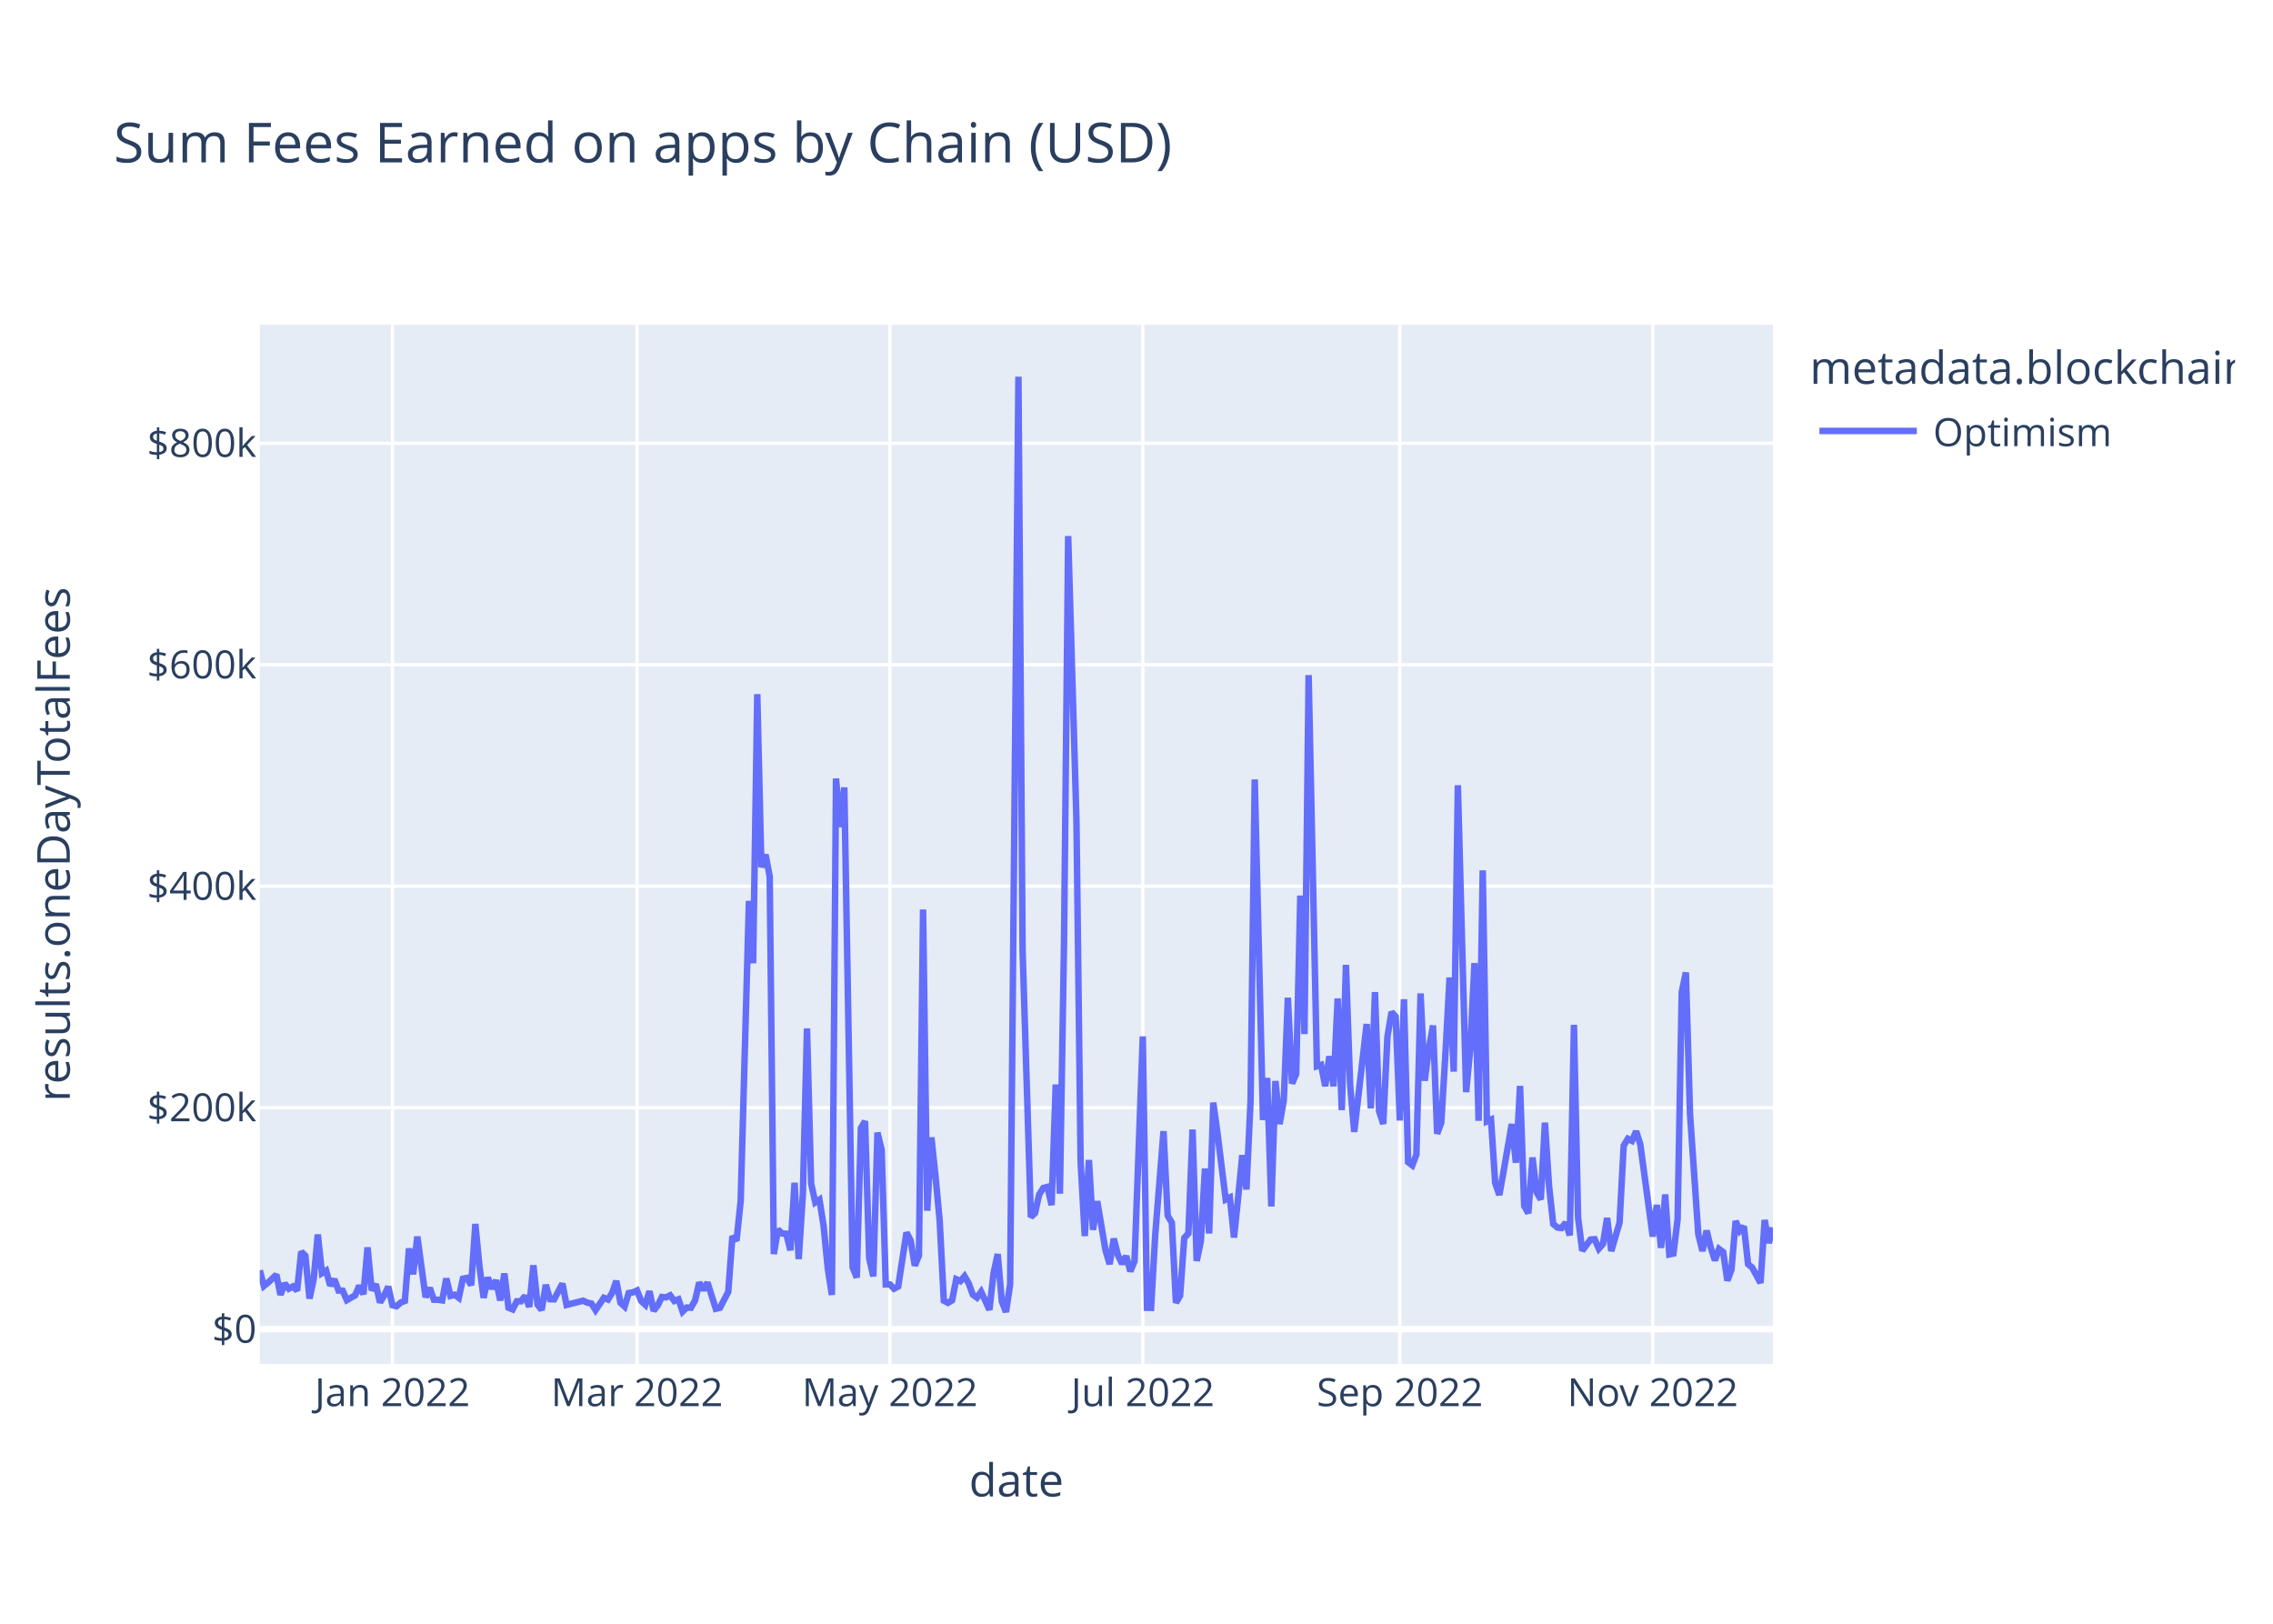
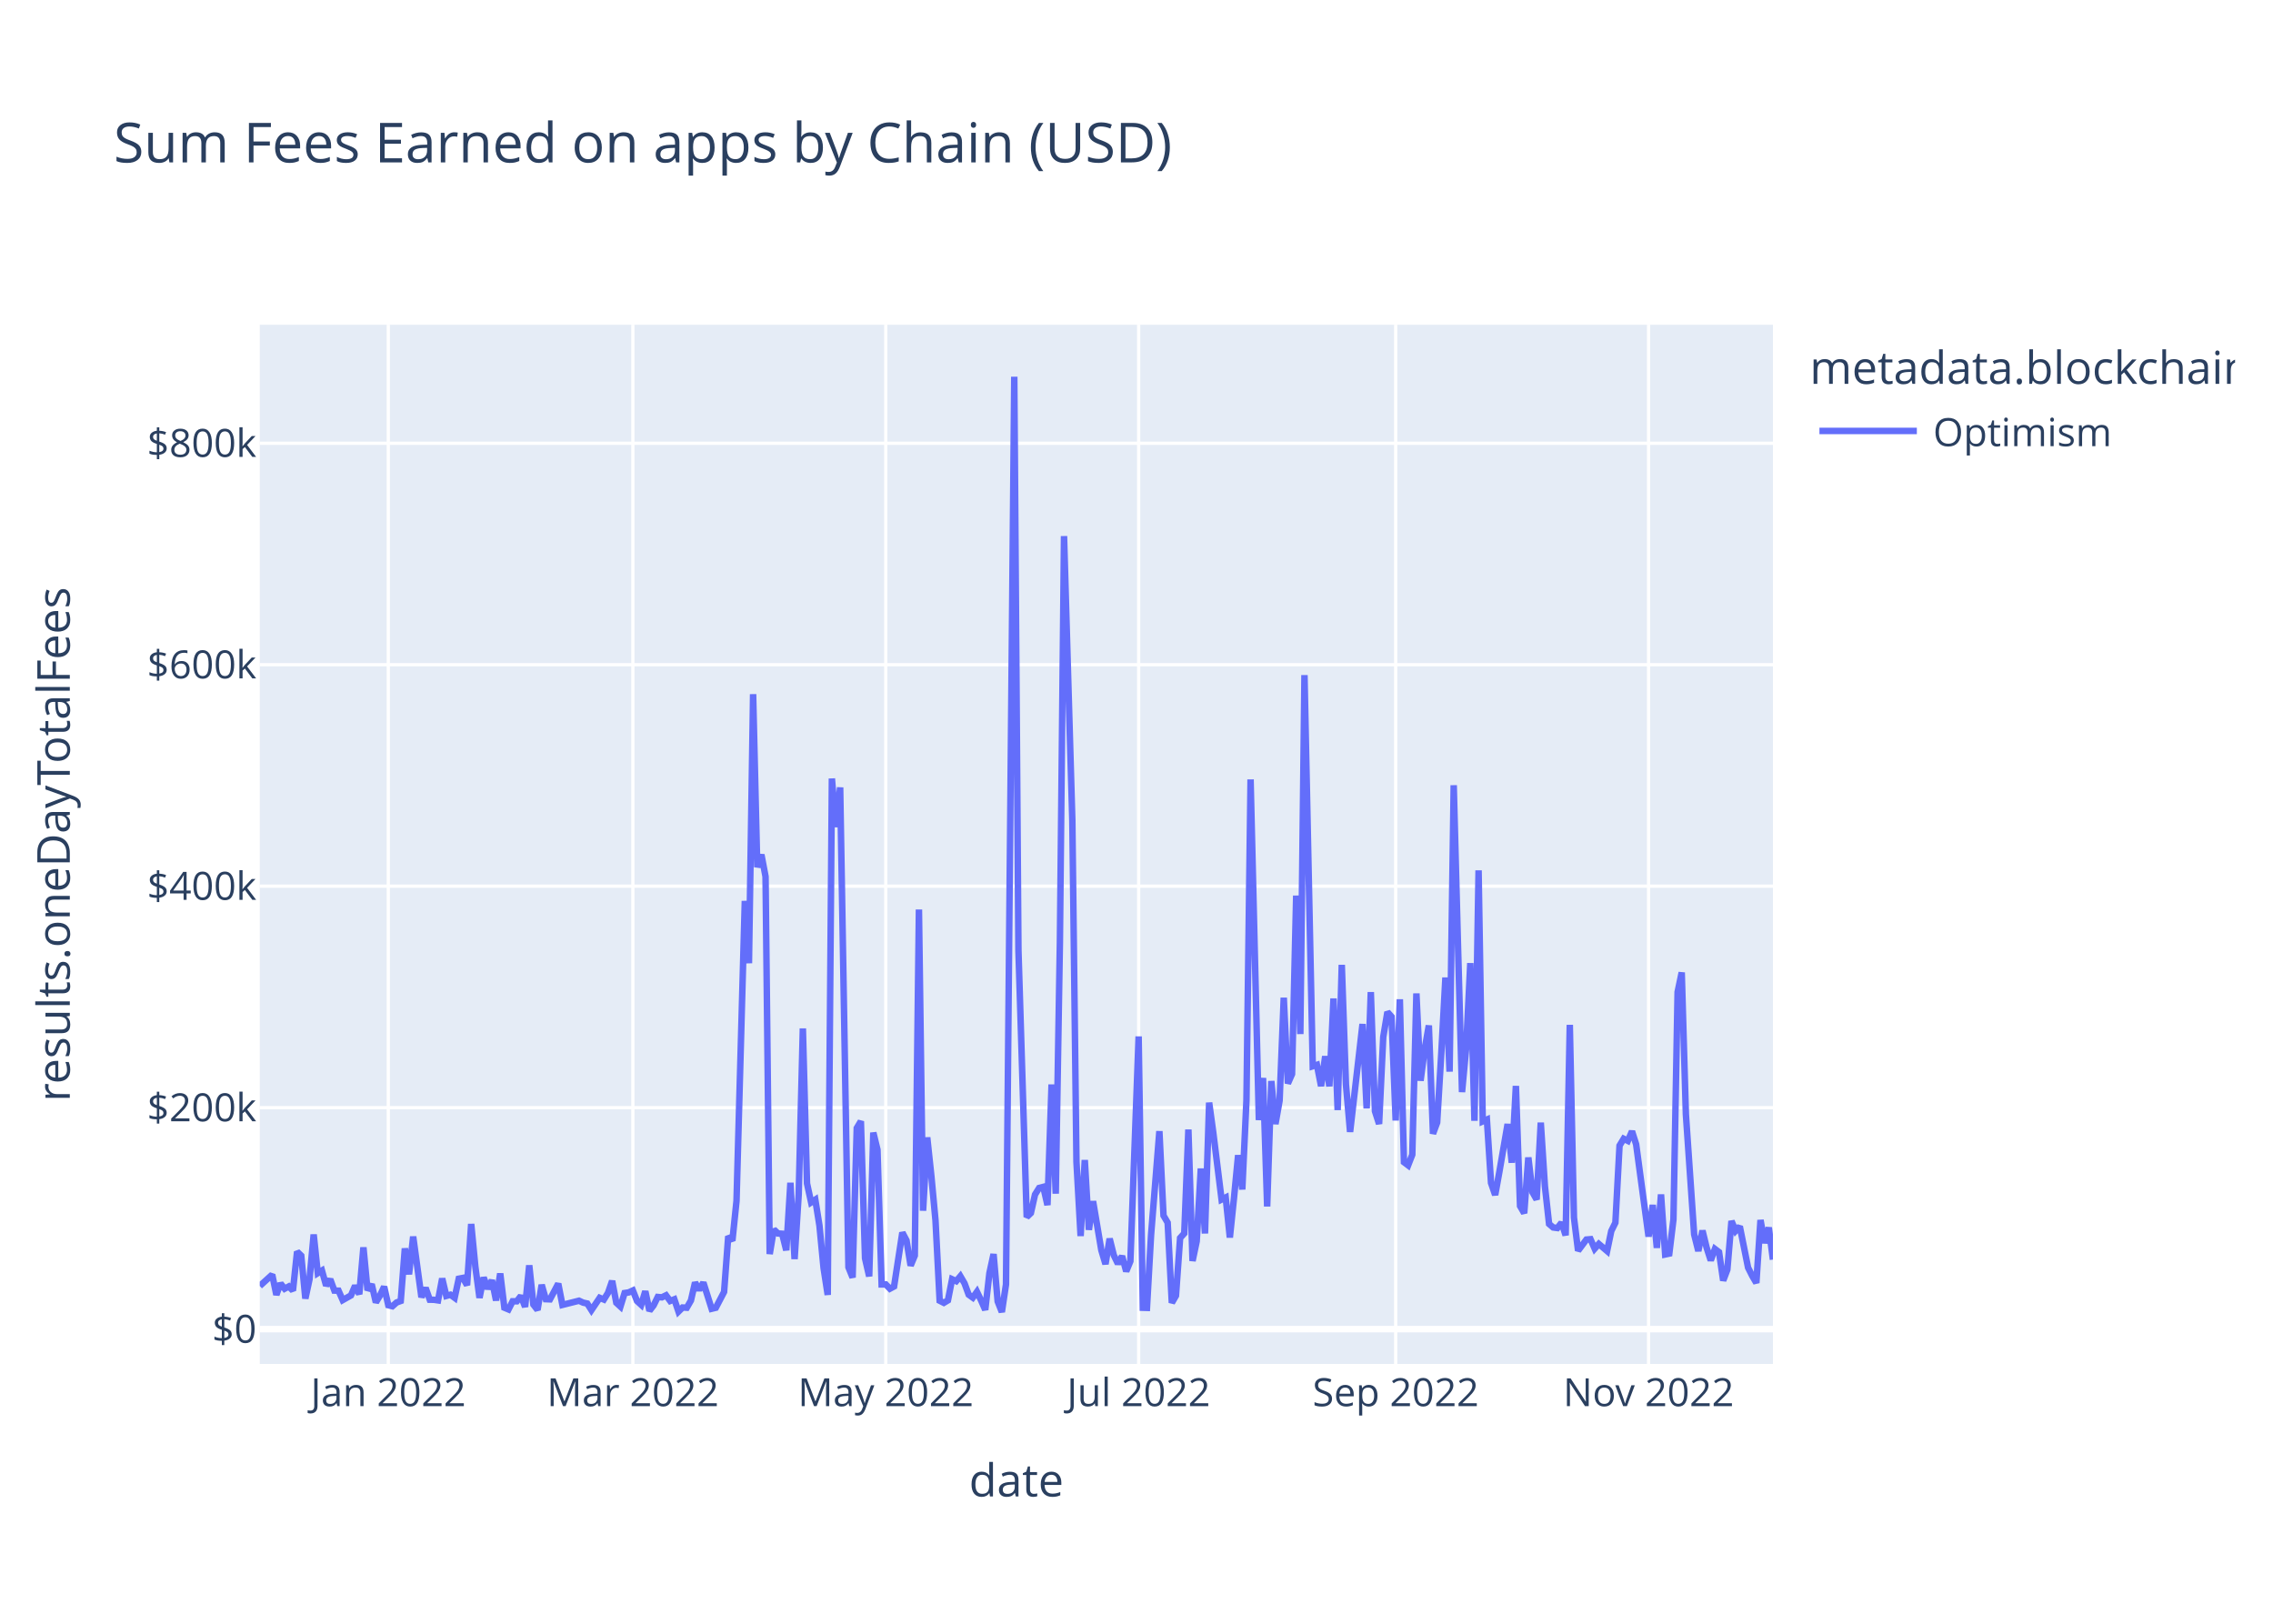
<svg xmlns="http://www.w3.org/2000/svg" class="main-svg" width="700" height="500" style="" viewBox="0 0 700 500">
  <rect x="0" y="0" width="700" height="500" style="fill: rgb(255, 255, 255); fill-opacity: 1;" />
-   <defs id="defs-60d444">
+   <defs id="defs-d4d07a">
    <g class="clips">
-       <clipPath id="clip60d444xyplot" class="plotclip">
+       <clipPath id="clipd4d07axyplot" class="plotclip">
        <rect width="466" height="320" />
      </clipPath>
-       <clipPath class="axesclip" id="clip60d444x">
+       <clipPath class="axesclip" id="clipd4d07ax">
        <rect x="80" y="0" width="466" height="500" />
      </clipPath>
-       <clipPath class="axesclip" id="clip60d444y">
+       <clipPath class="axesclip" id="clipd4d07ay">
        <rect x="0" y="100" width="700" height="320" />
      </clipPath>
-       <clipPath class="axesclip" id="clip60d444xy">
+       <clipPath class="axesclip" id="clipd4d07axy">
        <rect x="80" y="100" width="466" height="320" />
      </clipPath>
    </g>
    <g class="gradients" />
    <g class="patterns" />
  </defs>
  <g class="bglayer">
    <rect class="bg" x="80" y="100" width="466" height="320" style="fill: rgb(229, 236, 246); fill-opacity: 1; stroke-width: 0;" />
  </g>
  <g class="layer-below">
    <g class="imagelayer" />
    <g class="shapelayer" />
  </g>
  <g class="cartesianlayer">
    <g class="subplot xy">
      <g class="layer-subplot">
        <g class="shapelayer" />
        <g class="imagelayer" />
      </g>
      <g class="minor-gridlayer">
        <g class="x" />
        <g class="y" />
      </g>
      <g class="gridlayer">
        <g class="x">
-           <path class="xgrid crisp" transform="translate(120.85,0)" d="M0,100v320" style="stroke: rgb(255, 255, 255); stroke-opacity: 1; stroke-width: 1px;" />
-           <path class="xgrid crisp" transform="translate(196.18,0)" d="M0,100v320" style="stroke: rgb(255, 255, 255); stroke-opacity: 1; stroke-width: 1px;" />
-           <path class="xgrid crisp" transform="translate(274.06,0)" d="M0,100v320" style="stroke: rgb(255, 255, 255); stroke-opacity: 1; stroke-width: 1px;" />
-           <path class="xgrid crisp" transform="translate(351.94,0)" d="M0,100v320" style="stroke: rgb(255, 255, 255); stroke-opacity: 1; stroke-width: 1px;" />
-           <path class="xgrid crisp" transform="translate(431.1,0)" d="M0,100v320" style="stroke: rgb(255, 255, 255); stroke-opacity: 1; stroke-width: 1px;" />
-           <path class="xgrid crisp" transform="translate(508.98,0)" d="M0,100v320" style="stroke: rgb(255, 255, 255); stroke-opacity: 1; stroke-width: 1px;" />
+           <path class="xgrid crisp" transform="translate(119.58,0)" d="M0,100v320" style="stroke: rgb(255, 255, 255); stroke-opacity: 1; stroke-width: 1px;" />
+           <path class="xgrid crisp" transform="translate(194.9,0)" d="M0,100v320" style="stroke: rgb(255, 255, 255); stroke-opacity: 1; stroke-width: 1px;" />
+           <path class="xgrid crisp" transform="translate(272.78,0)" d="M0,100v320" style="stroke: rgb(255, 255, 255); stroke-opacity: 1; stroke-width: 1px;" />
+           <path class="xgrid crisp" transform="translate(350.66,0)" d="M0,100v320" style="stroke: rgb(255, 255, 255); stroke-opacity: 1; stroke-width: 1px;" />
+           <path class="xgrid crisp" transform="translate(429.82,0)" d="M0,100v320" style="stroke: rgb(255, 255, 255); stroke-opacity: 1; stroke-width: 1px;" />
+           <path class="xgrid crisp" transform="translate(507.7,0)" d="M0,100v320" style="stroke: rgb(255, 255, 255); stroke-opacity: 1; stroke-width: 1px;" />
        </g>
        <g class="y">
          <path class="ygrid crisp" transform="translate(0,341.08)" d="M80,0h466" style="stroke: rgb(255, 255, 255); stroke-opacity: 1; stroke-width: 1px;" />
          <path class="ygrid crisp" transform="translate(0,272.88)" d="M80,0h466" style="stroke: rgb(255, 255, 255); stroke-opacity: 1; stroke-width: 1px;" />
          <path class="ygrid crisp" transform="translate(0,204.69)" d="M80,0h466" style="stroke: rgb(255, 255, 255); stroke-opacity: 1; stroke-width: 1px;" />
          <path class="ygrid crisp" transform="translate(0,136.49)" d="M80,0h466" style="stroke: rgb(255, 255, 255); stroke-opacity: 1; stroke-width: 1px;" />
        </g>
      </g>
      <g class="zerolinelayer">
        <path class="yzl zl crisp" transform="translate(0,409.28)" d="M80,0h466" style="stroke: rgb(255, 255, 255); stroke-opacity: 1; stroke-width: 2px;" />
      </g>
      <path class="xlines-below" />
      <path class="ylines-below" />
      <g class="overlines-below" />
      <g class="xaxislayer-below" />
      <g class="yaxislayer-below" />
      <g class="overaxes-below" />
-       <g class="plot" transform="translate(80,100)" clip-path="url(#clip60d444xyplot)">
+       <g class="plot" transform="translate(80,100)" clip-path="url(#clipd4d07axyplot)">
        <g class="scatterlayer mlayer">
-           <g class="trace scatter trace7ed57a" style="stroke-miterlimit: 2; opacity: 1;">
+           <g class="trace scatter trace38cae7" style="stroke-miterlimit: 2; opacity: 1;">
            <g class="fills" />
            <g class="errorbars" />
            <g class="lines">
-               <path class="js-line" d="M0,291.19L1.28,295.99L2.55,294.98L5.11,292.51L6.38,298.72L7.66,295.22L8.94,296.83L10.21,296.14L11.49,297.42L12.77,285.43L14.04,286.66L15.32,299.87L16.6,293.92L17.87,280.14L19.15,292.04L20.43,291.25L21.7,295.86L22.98,293.93L24.26,297.41L25.53,297.44L26.81,300.34L29.36,298.89L30.64,295.92L31.92,298.52L33.19,284.11L34.47,297.31L35.75,295.47L37.02,301.05L38.3,298.94L39.58,296.2L40.85,301.91L42.13,302.23L43.41,301.08L44.68,300.61L45.96,284.42L47.24,292.4L48.52,280.78L51.07,299.45L52.35,296.58L53.62,300.22L54.9,300.24L56.18,300.43L57.45,293.69L58.73,299.05L60.01,298.69L61.28,299.63L62.56,293.76L63.84,293.51L65.11,295.75L66.39,276.9L67.67,290.07L68.94,299.64L70.22,293.38L71.5,296.84L72.77,294.23L74.05,300.45L75.33,292.14L76.6,302.68L77.88,303.21L79.16,300.7L80.43,300.7L81.71,299.05L82.99,302.43L84.26,289.63L85.54,301.72L86.82,303.37L88.09,295.64L89.37,300.06L90.65,300.11L93.2,295.28L94.48,301.82L99.58,300.53L100.86,301.12L102.14,301.4L103.41,303.42L105.97,299.64L107.24,300.17L108.52,298.11L109.8,294.43L111.07,301.16L112.35,302.33L113.63,298.17L114.9,297.97L116.18,297.38L117.46,300.62L118.73,301.79L120.01,297.62L121.29,303.63L122.56,301.96L123.84,299.38L125.12,299.49L126.39,298.87L127.67,300.61L128.95,300.1L130.22,303.87L131.5,302.62L132.78,302.69L134.05,300.47L135.33,294.93L136.61,297.22L137.88,294.94L140.44,303.01L141.72,302.7L144.27,297.82L145.55,280.69L146.82,282.05L148.1,269.8L150.65,177.42L151.93,196.61L153.21,113.76L154.48,167.03L155.76,163.17L157.04,169.92L158.31,286.16L159.59,278.6L160.87,279.82L162.14,279.91L163.42,285L164.7,264.21L165.97,287.71L167.25,267.8L168.53,216.69L169.8,264.42L171.08,270.26L172.36,269.42L173.63,277.4L174.91,290.48L176.19,298.74L177.46,139.73L178.74,154.68L180.02,142.47L182.57,290.23L183.85,293.39L185.12,247.38L186.4,245.26L187.68,287.48L188.95,293.03L190.23,248.76L191.51,254.05L192.78,295.52L194.06,295.51L195.34,296.83L196.61,296.14L199.17,279.54L200.44,281.96L201.72,289.72L203,286.64L204.27,180.07L205.55,272.82L206.83,250.24L208.1,262.2L209.38,275.83L210.66,300.53L211.93,301.18L213.21,300.42L214.49,293.91L215.76,294.5L217.04,292.99L218.32,295.18L219.59,298.67L220.87,299.58L222.15,297.78L223.42,300.46L224.7,303.35L225.98,292.06L227.25,286.17L228.53,300.76L229.81,304L231.08,295.52L233.64,16L234.92,192.62L237.47,274.77L238.75,273.54L240.02,267.84L241.3,265.81L242.58,265.48L243.85,271.09L245.13,233.95L246.41,267.57L247.68,190.2L248.96,65.08L251.51,152.69L252.79,257.76L254.07,280.62L255.34,257.2L256.62,278.7L257.9,269.9L260.45,284.96L261.73,289.26L263,281.42L264.28,286.51L265.56,289.15L266.83,286.79L268.11,291.48L269.39,288.38L271.94,219.15L273.22,302.7L274.49,302.74L275.77,280.24L278.32,248.32L279.6,274.32L280.88,276.5L282.15,301.18L283.43,298.99L284.71,281.21L285.98,279.8L287.26,247.82L288.54,288.29L289.81,282.2L291.09,259.82L292.37,279.82L293.64,239.53L294.92,248.76L297.47,269.37L298.75,268.74L300.03,281.07L301.3,268.81L302.58,255.72L303.86,266.27L305.13,238.8L306.41,140.01L308.96,244.9L310.24,231.94L311.52,271.5L312.79,232.88L314.07,246.13L315.35,238.9L316.62,207.22L317.9,233.64L319.18,230.74L320.45,175.78L321.73,218.42L323.01,107.89L325.56,228.32L326.84,227.91L328.12,234.44L329.39,225.25L330.67,234.51L331.95,207.46L333.22,241.83L334.5,197.11L335.78,233.89L337.05,248.55L340.88,215.33L342.16,241.31L343.44,205.5L344.71,242.17L345.99,246.1L347.27,219.33L348.54,211.64L349.82,213.07L351.1,245.04L352.37,207.71L353.65,257.87L354.93,258.84L356.2,255.56L357.48,205.91L358.76,232.79L360.03,223.07L361.31,215.77L362.59,249.11L363.86,245.66L365.14,224.45L366.42,201.01L367.69,229.99L368.97,141.8L370.25,189.8L371.52,236.29L372.8,222.74L374.08,196.57L375.35,245.13L376.63,168.01L377.91,245.31L379.18,244.75L380.46,264.24L381.74,267.97L383.01,260.91L385.57,246.13L386.84,258.03L388.12,234.39L389.4,271.37L390.67,273.59L391.95,256.42L393.23,267.13L394.5,269.37L395.78,245.69L397.06,265.32L398.33,276.89L399.61,277.98L400.89,278.15L402.16,276.5L403.44,280.4L404.72,215.59L405.99,274.94L407.27,285.13L409.82,281.7L411.1,281.59L412.38,284.51L413.65,283.06L414.93,275.05L416.21,285.23L418.76,276.5L420.04,252.77L421.32,250.66L422.59,251.3L423.87,248.35L425.15,252.38L428.98,280.78L430.25,271.04L431.53,284.26L432.81,267.81L434.08,286.29L435.36,286.02L436.64,275.5L437.91,205.49L439.19,199.45L440.47,243.14L443.02,280.12L444.3,285.22L445.57,278.94L446.85,284.16L448.13,288.12L449.4,284.6L450.68,285.56L451.96,294.33L453.23,290.96L454.51,275.99L455.79,279.01L457.06,277.65L458.34,289.27L459.62,290.34L462.17,295.06L463.45,275.68L464.72,282.77L466,277.99" style="vector-effect: non-scaling-stroke; fill: none; stroke: rgb(99, 110, 250); stroke-opacity: 1; stroke-width: 2px; opacity: 1;" />
+               <path class="js-line" d="M0,295.99L3.83,292.51L5.11,298.72L6.38,295.22L7.66,296.83L8.94,296.14L10.21,297.42L11.49,285.43L12.77,286.66L14.04,299.87L15.32,293.92L16.6,280.14L17.87,292.04L19.15,291.25L20.43,295.86L21.7,293.93L22.98,297.41L24.26,297.44L25.53,300.34L28.09,298.89L29.36,295.92L30.64,298.52L31.92,284.11L33.19,297.31L34.47,295.47L35.75,301.05L37.02,298.94L38.3,296.2L39.58,301.91L40.85,302.23L42.13,301.08L43.41,300.61L44.68,284.42L45.96,292.4L47.24,280.78L49.79,299.45L51.07,296.58L52.35,300.22L53.62,300.24L54.9,300.43L56.18,293.69L57.45,299.05L58.73,298.69L60.01,299.63L61.28,293.76L62.56,293.51L63.84,295.75L65.11,276.9L66.39,290.07L67.67,299.64L68.94,293.38L70.22,296.84L71.5,294.23L72.77,300.45L74.05,292.14L75.33,302.68L76.6,303.21L77.88,300.7L79.16,300.7L80.43,299.05L81.71,302.43L82.99,289.63L84.26,301.72L85.54,303.37L86.82,295.64L88.09,300.06L89.37,300.11L91.92,295.28L93.2,301.82L98.31,300.53L99.58,301.12L100.86,301.4L102.14,303.42L104.69,299.64L105.97,300.17L107.24,298.11L108.52,294.43L109.8,301.16L111.07,302.33L112.35,298.17L113.63,297.97L114.9,297.38L116.18,300.62L117.46,301.79L118.73,297.62L120.01,303.63L121.29,301.96L122.56,299.38L123.84,299.49L125.12,298.87L126.39,300.61L127.67,300.1L128.95,303.87L130.22,302.62L131.5,302.69L132.78,300.47L134.05,294.93L135.33,297.22L136.61,294.94L139.16,303.01L140.44,302.7L142.99,297.82L144.27,280.69L145.55,282.05L146.82,269.8L149.38,177.42L150.65,196.61L151.93,113.76L153.21,167.03L154.48,163.17L155.76,169.92L157.04,286.16L158.31,278.6L159.59,279.82L160.87,279.91L162.14,285L163.42,264.21L164.7,287.71L165.97,267.8L167.25,216.69L168.53,264.42L169.8,270.26L171.08,269.42L172.36,277.4L173.63,290.48L174.91,298.74L176.19,139.73L177.46,154.68L178.74,142.47L181.29,290.23L182.57,293.39L183.85,247.38L185.12,245.26L186.4,287.48L187.68,293.03L188.95,248.76L190.23,254.05L191.51,295.52L192.78,295.51L194.06,296.83L195.34,296.14L197.89,279.54L199.17,281.96L200.44,289.72L201.72,286.64L203,180.07L204.27,272.82L205.55,250.24L206.83,262.2L208.1,275.83L209.38,300.53L210.66,301.18L211.93,300.42L213.21,293.91L214.49,294.5L215.76,292.99L217.04,295.18L218.32,298.67L219.59,299.58L220.87,297.78L222.15,300.46L223.42,303.35L224.7,292.06L225.98,286.17L227.25,300.76L228.53,304L229.81,295.52L232.36,16L233.64,192.62L236.19,274.77L237.47,273.54L238.75,267.84L240.02,265.81L241.3,265.48L242.58,271.09L243.85,233.95L245.13,267.57L246.41,190.2L247.68,65.08L250.24,152.69L251.51,257.76L252.79,280.62L254.07,257.2L255.34,278.7L256.62,269.9L259.17,284.96L260.45,289.26L261.73,281.42L263,286.51L264.28,289.15L265.56,286.79L266.83,291.48L268.11,288.38L270.66,219.15L271.94,302.7L273.22,302.74L274.49,280.24L277.05,248.32L278.32,274.32L279.6,276.5L280.88,301.18L282.15,298.99L283.43,281.21L284.71,279.8L285.98,247.82L287.26,288.29L288.54,282.2L289.81,259.82L291.09,279.82L292.37,239.53L293.64,248.76L296.2,269.37L297.47,268.74L298.75,281.07L300.03,268.81L301.3,255.72L302.58,266.27L303.86,238.8L305.13,140.01L307.69,244.9L308.96,231.94L310.24,271.5L311.52,232.88L312.79,246.13L314.07,238.9L315.35,207.22L316.62,233.64L317.9,230.74L319.18,175.78L320.45,218.42L321.73,107.89L324.28,228.32L325.56,227.91L326.84,234.44L328.12,225.25L329.39,234.51L330.67,207.46L331.95,241.83L333.22,197.11L334.5,233.89L335.78,248.55L339.61,215.33L340.88,241.31L342.16,205.5L343.44,242.17L344.71,246.1L345.99,219.33L347.27,211.64L348.54,213.07L349.82,245.04L351.1,207.71L352.37,257.87L353.65,258.84L354.93,255.56L356.2,205.91L357.48,232.79L358.76,223.07L360.03,215.77L361.31,249.11L362.59,245.66L363.86,224.45L365.14,201.01L366.42,229.99L367.69,141.8L368.97,189.8L370.25,236.29L371.52,222.74L372.8,196.57L374.08,245.13L375.35,168.01L376.63,245.31L377.91,244.75L379.18,264.24L380.46,267.97L381.74,260.91L384.29,246.13L385.57,258.03L386.84,234.39L388.12,271.37L389.4,273.59L390.67,256.42L391.95,267.13L393.23,269.37L394.5,245.69L395.78,265.32L397.06,276.89L398.33,277.98L399.61,278.15L400.89,276.5L402.16,280.4L403.44,215.59L404.72,274.94L405.99,285.13L408.55,281.7L409.82,281.59L411.1,284.51L412.38,283.06L414.93,285.23L416.21,279.07L417.48,276.5L418.76,252.77L420.04,250.66L421.32,251.3L422.59,248.35L423.87,252.38L427.7,280.78L428.98,271.04L430.25,284.26L431.53,267.81L432.81,286.29L434.08,286.02L435.36,275.5L436.64,205.49L437.91,199.45L439.19,243.14L441.74,280.12L443.02,285.22L444.3,278.94L445.57,284.16L446.85,288.12L448.13,284.6L449.4,285.56L450.68,294.33L451.96,290.96L453.23,275.99L454.51,279.01L455.79,277.65L458.34,290.34L459.62,292.88L460.89,295.06L462.17,275.68L463.45,282.77L464.72,277.99L466,287.87" style="vector-effect: non-scaling-stroke; fill: none; stroke: rgb(99, 110, 250); stroke-opacity: 1; stroke-width: 2px; opacity: 1;" />
            </g>
            <g class="points" />
            <g class="text" />
          </g>
        </g>
      </g>
      <g class="overplot" />
      <path class="xlines-above crisp" d="M0,0" style="fill: none;" />
      <path class="ylines-above crisp" d="M0,0" style="fill: none;" />
      <g class="overlines-above" />
      <g class="xaxislayer-above">
        <g class="xtick">
-           <text text-anchor="middle" x="0" y="433" transform="translate(120.85,0)" style="font-family: 'Open Sans', verdana, arial, sans-serif; font-size: 12px; fill: rgb(42, 63, 95); fill-opacity: 1; white-space: pre; opacity: 1;">Jan 2022</text>
+           <text text-anchor="middle" x="0" y="433" transform="translate(119.58,0)" style="font-family: 'Open Sans', verdana, arial, sans-serif; font-size: 12px; fill: rgb(42, 63, 95); fill-opacity: 1; white-space: pre; opacity: 1;">Jan 2022</text>
        </g>
        <g class="xtick">
-           <text text-anchor="middle" x="0" y="433" style="font-family: 'Open Sans', verdana, arial, sans-serif; font-size: 12px; fill: rgb(42, 63, 95); fill-opacity: 1; white-space: pre; opacity: 1;" transform="translate(196.18,0)">Mar 2022</text>
+           <text text-anchor="middle" x="0" y="433" style="font-family: 'Open Sans', verdana, arial, sans-serif; font-size: 12px; fill: rgb(42, 63, 95); fill-opacity: 1; white-space: pre; opacity: 1;" transform="translate(194.9,0)">Mar 2022</text>
        </g>
        <g class="xtick">
-           <text text-anchor="middle" x="0" y="433" style="font-family: 'Open Sans', verdana, arial, sans-serif; font-size: 12px; fill: rgb(42, 63, 95); fill-opacity: 1; white-space: pre; opacity: 1;" transform="translate(274.06,0)">May 2022</text>
+           <text text-anchor="middle" x="0" y="433" style="font-family: 'Open Sans', verdana, arial, sans-serif; font-size: 12px; fill: rgb(42, 63, 95); fill-opacity: 1; white-space: pre; opacity: 1;" transform="translate(272.78,0)">May 2022</text>
        </g>
        <g class="xtick">
-           <text text-anchor="middle" x="0" y="433" style="font-family: 'Open Sans', verdana, arial, sans-serif; font-size: 12px; fill: rgb(42, 63, 95); fill-opacity: 1; white-space: pre; opacity: 1;" transform="translate(351.94,0)">Jul 2022</text>
+           <text text-anchor="middle" x="0" y="433" style="font-family: 'Open Sans', verdana, arial, sans-serif; font-size: 12px; fill: rgb(42, 63, 95); fill-opacity: 1; white-space: pre; opacity: 1;" transform="translate(350.66,0)">Jul 2022</text>
        </g>
        <g class="xtick">
-           <text text-anchor="middle" x="0" y="433" style="font-family: 'Open Sans', verdana, arial, sans-serif; font-size: 12px; fill: rgb(42, 63, 95); fill-opacity: 1; white-space: pre; opacity: 1;" transform="translate(431.1,0)">Sep 2022</text>
+           <text text-anchor="middle" x="0" y="433" style="font-family: 'Open Sans', verdana, arial, sans-serif; font-size: 12px; fill: rgb(42, 63, 95); fill-opacity: 1; white-space: pre; opacity: 1;" transform="translate(429.82,0)">Sep 2022</text>
        </g>
        <g class="xtick">
-           <text text-anchor="middle" x="0" y="433" style="font-family: 'Open Sans', verdana, arial, sans-serif; font-size: 12px; fill: rgb(42, 63, 95); fill-opacity: 1; white-space: pre; opacity: 1;" transform="translate(508.98,0)">Nov 2022</text>
+           <text text-anchor="middle" x="0" y="433" style="font-family: 'Open Sans', verdana, arial, sans-serif; font-size: 12px; fill: rgb(42, 63, 95); fill-opacity: 1; white-space: pre; opacity: 1;" transform="translate(507.7,0)">Nov 2022</text>
        </g>
      </g>
      <g class="yaxislayer-above">
        <g class="ytick">
          <text text-anchor="end" x="79" y="4.2" transform="translate(0,409.28)" style="font-family: 'Open Sans', verdana, arial, sans-serif; font-size: 12px; fill: rgb(42, 63, 95); fill-opacity: 1; white-space: pre; opacity: 1;">$0</text>
        </g>
        <g class="ytick">
          <text text-anchor="end" x="79" y="4.2" style="font-family: 'Open Sans', verdana, arial, sans-serif; font-size: 12px; fill: rgb(42, 63, 95); fill-opacity: 1; white-space: pre; opacity: 1;" transform="translate(0,341.08)">$200k</text>
        </g>
        <g class="ytick">
          <text text-anchor="end" x="79" y="4.2" style="font-family: 'Open Sans', verdana, arial, sans-serif; font-size: 12px; fill: rgb(42, 63, 95); fill-opacity: 1; white-space: pre; opacity: 1;" transform="translate(0,272.88)">$400k</text>
        </g>
        <g class="ytick">
          <text text-anchor="end" x="79" y="4.2" style="font-family: 'Open Sans', verdana, arial, sans-serif; font-size: 12px; fill: rgb(42, 63, 95); fill-opacity: 1; white-space: pre; opacity: 1;" transform="translate(0,204.69)">$600k</text>
        </g>
        <g class="ytick">
          <text text-anchor="end" x="79" y="4.2" style="font-family: 'Open Sans', verdana, arial, sans-serif; font-size: 12px; fill: rgb(42, 63, 95); fill-opacity: 1; white-space: pre; opacity: 1;" transform="translate(0,136.49)">$800k</text>
        </g>
      </g>
      <g class="overaxes-above" />
    </g>
  </g>
  <g class="polarlayer" />
  <g class="smithlayer" />
  <g class="ternarylayer" />
  <g class="geolayer" />
  <g class="funnelarealayer" />
  <g class="pielayer" />
  <g class="iciclelayer" />
  <g class="treemaplayer" />
  <g class="sunburstlayer" />
  <g class="glimages" />
-   <defs id="topdefs-60d444">
+   <defs id="topdefs-d4d07a">
    <g class="clips" />
-     <clipPath id="legend60d444">
+     <clipPath id="legendd4d07a">
      <rect width="133" height="48" x="0" y="0" />
    </clipPath>
  </defs>
  <g class="layer-above">
    <g class="imagelayer" />
    <g class="shapelayer" />
  </g>
  <g class="infolayer">
    <g class="legend" pointer-events="all" transform="translate(555.32,100)">
      <rect class="bg" shape-rendering="crispEdges" style="stroke: rgb(68, 68, 68); stroke-opacity: 1; fill: rgb(255, 255, 255); fill-opacity: 1; stroke-width: 0px;" width="133" height="48" x="0" y="0" />
-       <g class="scrollbox" transform="" clip-path="url(#legend60d444)">
+       <g class="scrollbox" transform="" clip-path="url(#legendd4d07a)">
        <text class="legendtitletext" text-anchor="start" x="2" y="18.2" style="font-family: 'Open Sans', verdana, arial, sans-serif; font-size: 14px; fill: rgb(42, 63, 95); fill-opacity: 1; white-space: pre;">metadata.blockchain</text>
        <g class="groups" transform="">
          <g class="traces" transform="translate(0,32.7)" style="opacity: 1;">
            <text class="legendtext" text-anchor="start" x="40" y="4.68" style="font-family: 'Open Sans', verdana, arial, sans-serif; font-size: 12px; fill: rgb(42, 63, 95); fill-opacity: 1; white-space: pre;">Optimism</text>
            <g class="layers" style="opacity: 1;">
              <g class="legendfill" />
              <g class="legendlines">
                <path class="js-line" d="M5,0h30" style="fill: none; stroke: rgb(99, 110, 250); stroke-opacity: 1; stroke-width: 2px;" />
              </g>
              <g class="legendsymbols">
                <g class="legendpoints" />
              </g>
            </g>
            <rect class="legendtoggle" x="0" y="-9.5" width="90.672" height="19" style="fill: rgb(0, 0, 0); fill-opacity: 0;" />
          </g>
        </g>
      </g>
      <rect class="scrollbar" rx="20" ry="3" width="0" height="0" style="fill: rgb(128, 139, 164); fill-opacity: 1;" x="0" y="0" />
    </g>
    <g class="g-gtitle">
      <text class="gtitle" x="35" y="50" text-anchor="start" dy="0em" style="font-family: 'Open Sans', verdana, arial, sans-serif; font-size: 17px; fill: rgb(42, 63, 95); opacity: 1; font-weight: normal; white-space: pre;">Sum Fees Earned on apps by Chain (USD)</text>
    </g>
    <g class="g-xtitle">
      <text class="xtitle" x="313" y="460.8" text-anchor="middle" style="font-family: 'Open Sans', verdana, arial, sans-serif; font-size: 14px; fill: rgb(42, 63, 95); opacity: 1; font-weight: normal; white-space: pre;">date</text>
    </g>
    <g class="g-ytitle">
      <text class="ytitle" transform="rotate(-90,21.49688,260)" x="21.497" y="260" text-anchor="middle" style="font-family: 'Open Sans', verdana, arial, sans-serif; font-size: 14px; fill: rgb(42, 63, 95); opacity: 1; font-weight: normal; white-space: pre;">results.oneDayTotalFees</text>
    </g>
  </g>
</svg>
